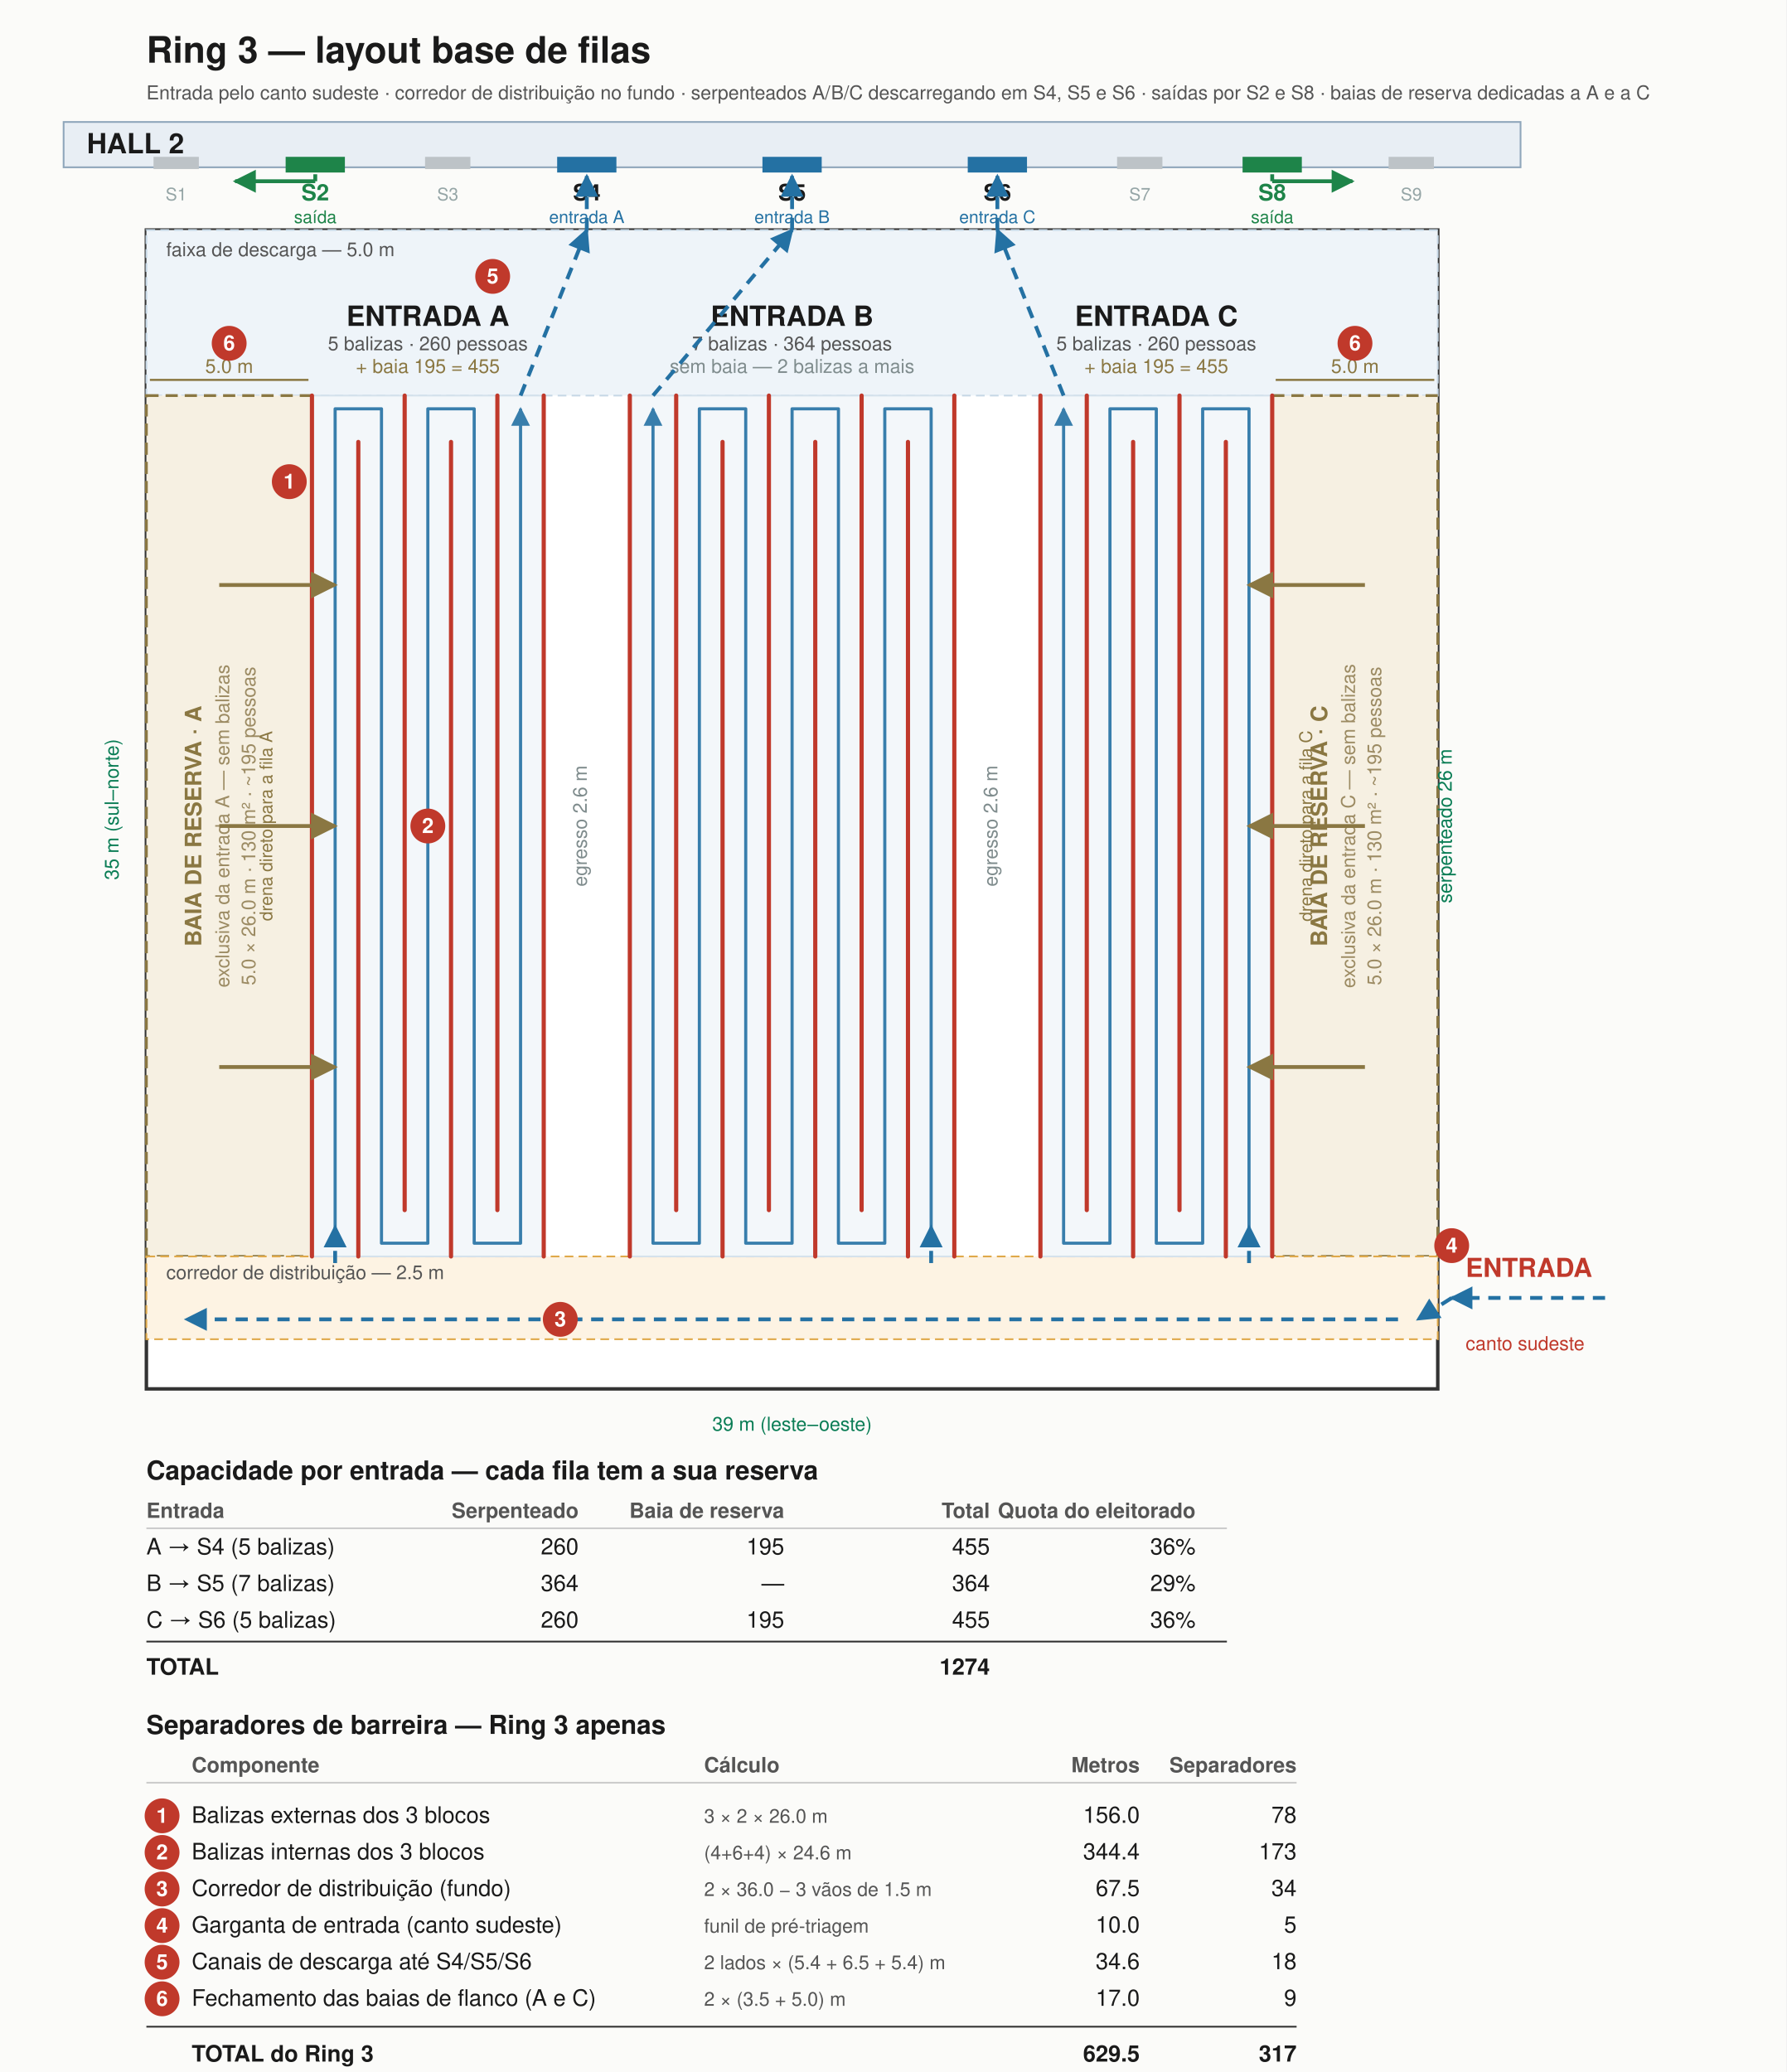
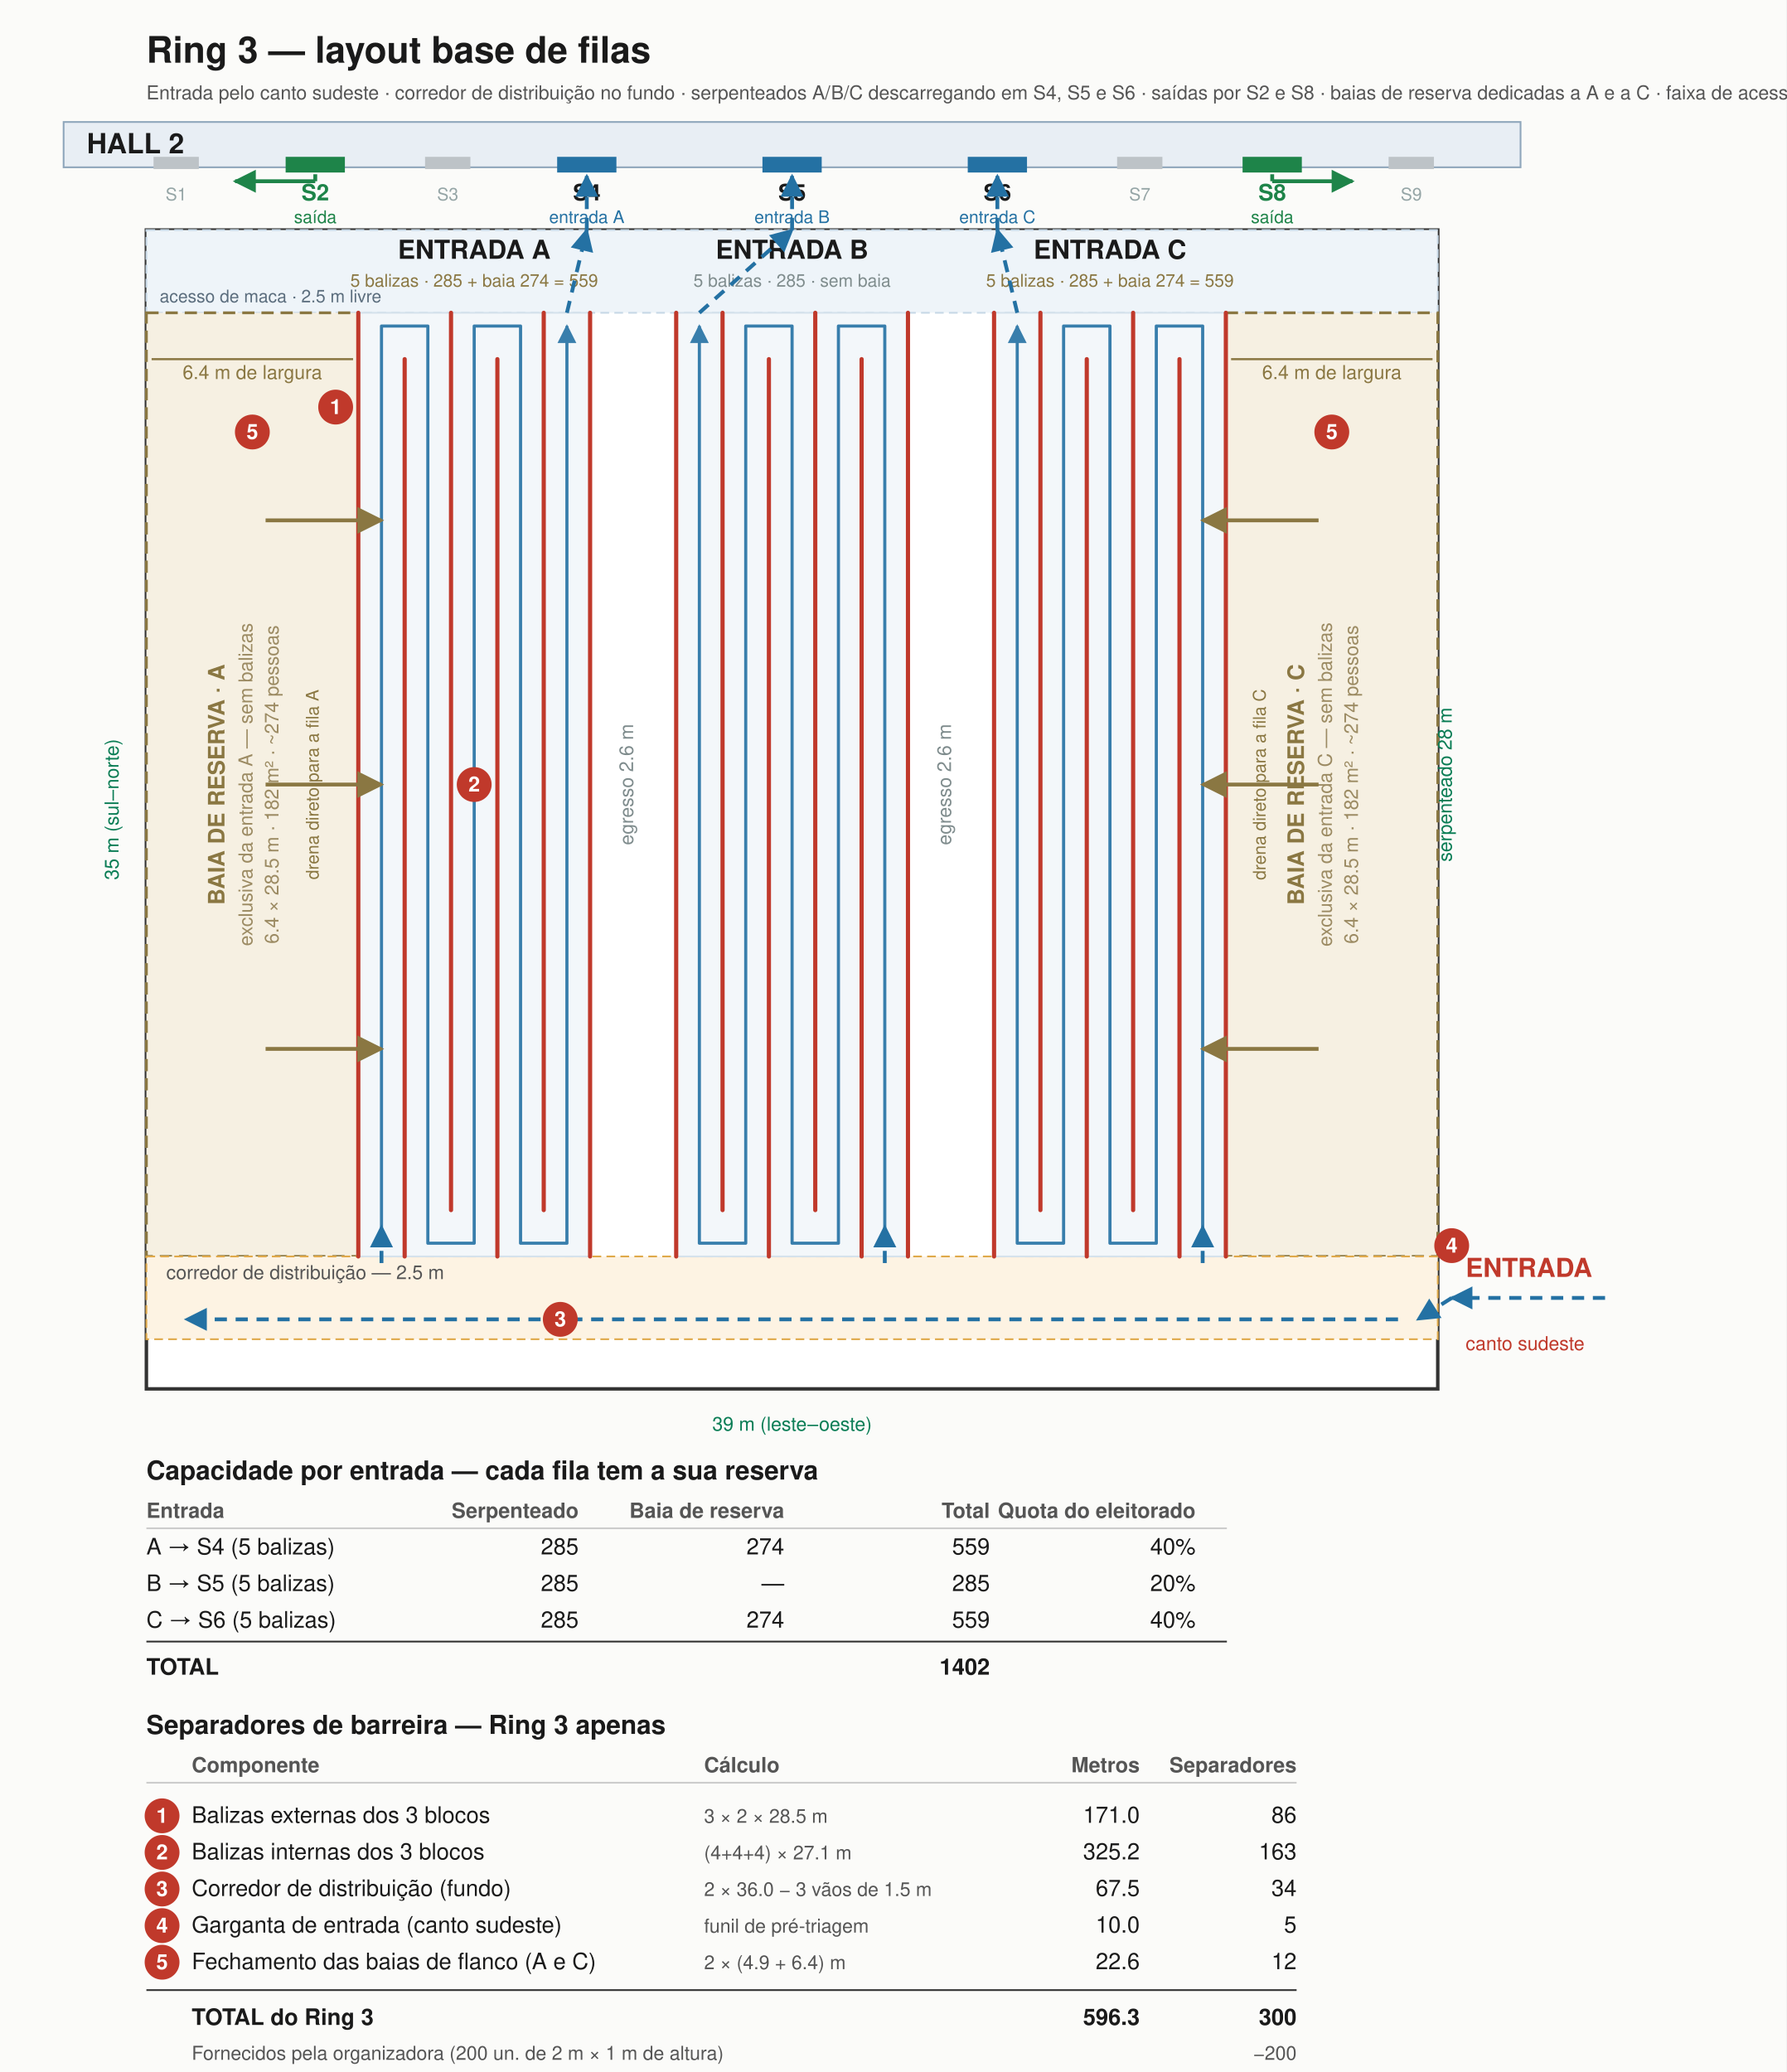
<svg xmlns="http://www.w3.org/2000/svg" width="1025" height="1189" viewBox="0 0 1025 1189" font-family="Helvetica,Arial,sans-serif">
  <defs>
    <marker id="a" viewBox="0 0 10 10" refX="9" refY="5" markerWidth="6" markerHeight="6" orient="auto">
      <path d="M0,0 L10,5 L0,10 z" fill="#2471a3" />
    </marker>
    <marker id="b" viewBox="0 0 10 10" refX="9" refY="5" markerWidth="7" markerHeight="7" orient="auto">
      <path d="M0,0 L10,5 L0,10 z" fill="#8a7742" />
    </marker>
    <marker id="e" viewBox="0 0 10 10" refX="9" refY="5" markerWidth="6" markerHeight="6" orient="auto">
      <path d="M0,0 L10,5 L0,10 z" fill="#1e8449" />
    </marker>
  </defs>
  <rect width="1025" height="1189" fill="#fbfbf9" />
  <text x="84" y="36" font-size="21" font-weight="bold" fill="#1a1a1a">Ring 3 — layout base de filas</text>
-   <text x="84" y="57" font-size="11" fill="#555">Entrada pelo canto sudeste · corredor de distribuição no fundo · serpenteados A/B/C descarregando em S4, S5 e S6 · saídas por S2 e S8 · baias de reserva dedicadas a A e a C</text>
+   <text x="84" y="57" font-size="11" fill="#555">Entrada pelo canto sudeste · corredor de distribuição no fundo · serpenteados A/B/C descarregando em S4, S5 e S6 · saídas por S2 e S8 · baias de reserva dedicadas a A e a C · faixa de acesso de maca ao norte</text>
  <rect x="36.5" y="70" width="836.0" height="26" fill="#e8eef4" stroke="#8fa6bb" />
  <text x="49.8" y="88" font-size="16" font-weight="bold" fill="#1a1a1a">HALL 2</text>
  <rect x="88.1" y="90" width="26" height="7" fill="#bdc3c7" />
  <text x="101.1" y="115" font-size="10" fill="#95a5a6" text-anchor="middle">S1</text>
  <rect x="163.9" y="90" width="34" height="9" fill="#1e8449" />
  <text x="180.9" y="115" font-size="13" fill="#1e8449" text-anchor="middle" font-weight="bold">S2</text>
  <text x="180.9" y="128" font-size="10" fill="#1e8449" text-anchor="middle">saída</text>
  <rect x="243.9" y="90" width="26" height="7" fill="#bdc3c7" />
  <text x="256.9" y="115" font-size="10" fill="#95a5a6" text-anchor="middle">S3</text>
  <rect x="319.7" y="90" width="34" height="9" fill="#2471a3" />
  <text x="336.7" y="115" font-size="13" fill="#1a1a1a" text-anchor="middle" font-weight="bold">S4</text>
  <text x="336.7" y="128" font-size="10" fill="#2471a3" text-anchor="middle">entrada A</text>
  <rect x="437.5" y="90" width="34" height="9" fill="#2471a3" />
  <text x="454.5" y="115" font-size="13" fill="#1a1a1a" text-anchor="middle" font-weight="bold">S5</text>
  <text x="454.5" y="128" font-size="10" fill="#2471a3" text-anchor="middle">entrada B</text>
  <rect x="555.3" y="90" width="34" height="9" fill="#2471a3" />
  <text x="572.3" y="115" font-size="13" fill="#1a1a1a" text-anchor="middle" font-weight="bold">S6</text>
  <text x="572.3" y="128" font-size="10" fill="#2471a3" text-anchor="middle">entrada C</text>
  <rect x="641.0" y="90" width="26" height="7" fill="#bdc3c7" />
  <text x="654.0" y="115" font-size="10" fill="#95a5a6" text-anchor="middle">S7</text>
  <rect x="713.0" y="90" width="34" height="9" fill="#1e8449" />
  <text x="730.0" y="115" font-size="13" fill="#1e8449" text-anchor="middle" font-weight="bold">S8</text>
  <text x="730.0" y="128" font-size="10" fill="#1e8449" text-anchor="middle">saída</text>
  <rect x="796.8" y="90" width="26" height="7" fill="#bdc3c7" />
  <text x="809.8" y="115" font-size="10" fill="#95a5a6" text-anchor="middle">S9</text>
  <rect x="84" y="132.0" width="741.0" height="665.0" fill="#fff" stroke="#333" stroke-width="2" />
-   <rect x="84" y="132.0" width="741.0" height="95.0" fill="#eef4f9" stroke="#c7d8e6" stroke-dasharray="5 3" />
-   <text x="95.4" y="147.0" font-size="11" fill="#555">faixa de descarga — 5.0 m</text>
-   <rect x="84.0" y="227.0" width="95.0" height="494.0" fill="#f6f0e2" stroke="#8a7742" stroke-width="1.6" stroke-dasharray="7 4" />
-   <text x="115.5" y="474.0" font-size="13" fill="#8a7742" text-anchor="middle" font-weight="bold" transform="rotate(-90 115.5 474.0)">BAIA DE RESERVA · A</text>
-   <text x="131.5" y="474.0" font-size="11" fill="#9c8b63" text-anchor="middle" font-weight="normal" transform="rotate(-90 131.5 474.0)">exclusiva da entrada A — sem balizas</text>
-   <text x="146.5" y="474.0" font-size="11" fill="#9c8b63" text-anchor="middle" font-weight="normal" transform="rotate(-90 146.5 474.0)">5.0 × 26.0 m · 130 m² · ~195 pessoas</text>
-   <line x1="86.0" y1="218.0" x2="177.0" y2="218.0" stroke="#8a7742" stroke-width="1.2" />
-   <text x="131.5" y="214.0" font-size="11" fill="#8a7742" text-anchor="middle">5.0 m</text>
-   <text x="156.2" y="474.0" font-size="10" fill="#8a7742" text-anchor="middle" font-weight="normal" transform="rotate(-90 156.2 474.0)">drena direto para a fila A</text>
-   <circle cx="131.5" cy="197.0" r="10" fill="#c0392b" />
-   <text x="131.5" y="201.0" font-size="12" font-weight="bold" fill="#fff" text-anchor="middle">6</text>
-   <rect x="730.0" y="227.0" width="95.0" height="494.0" fill="#f6f0e2" stroke="#8a7742" stroke-width="1.6" stroke-dasharray="7 4" />
-   <text x="761.5" y="474.0" font-size="13" fill="#8a7742" text-anchor="middle" font-weight="bold" transform="rotate(-90 761.5 474.0)">BAIA DE RESERVA · C</text>
-   <text x="777.5" y="474.0" font-size="11" fill="#9c8b63" text-anchor="middle" font-weight="normal" transform="rotate(-90 777.5 474.0)">exclusiva da entrada C — sem balizas</text>
-   <text x="792.5" y="474.0" font-size="11" fill="#9c8b63" text-anchor="middle" font-weight="normal" transform="rotate(-90 792.5 474.0)">5.0 × 26.0 m · 130 m² · ~195 pessoas</text>
-   <line x1="732.0" y1="218.0" x2="823.0" y2="218.0" stroke="#8a7742" stroke-width="1.2" />
-   <text x="777.5" y="214.0" font-size="11" fill="#8a7742" text-anchor="middle">5.0 m</text>
-   <text x="752.8" y="474.0" font-size="10" fill="#8a7742" text-anchor="middle" font-weight="normal" transform="rotate(-90 752.8 474.0)">drena direto para a fila C</text>
-   <circle cx="777.5" cy="197.0" r="10" fill="#c0392b" />
-   <text x="777.5" y="201.0" font-size="12" font-weight="bold" fill="#fff" text-anchor="middle">6</text>
+   <rect x="84" y="132.0" width="741.0" height="47.5" fill="#eef4f9" stroke="#c7d8e6" stroke-dasharray="5 3" />
+   <text x="91.6" y="173.5" font-size="10" fill="#5b6d7d">acesso de maca · 2.5 m livre</text>
+   <rect x="84.0" y="179.5" width="121.6" height="541.5" fill="#f6f0e2" stroke="#8a7742" stroke-width="1.6" stroke-dasharray="7 4" />
+   <text x="128.8" y="450.2" font-size="13" fill="#8a7742" text-anchor="middle" font-weight="bold" transform="rotate(-90 128.8 450.2)">BAIA DE RESERVA · A</text>
+   <text x="144.8" y="450.2" font-size="11" fill="#9c8b63" text-anchor="middle" font-weight="normal" transform="rotate(-90 144.8 450.2)">exclusiva da entrada A — sem balizas</text>
+   <text x="159.8" y="450.2" font-size="11" fill="#9c8b63" text-anchor="middle" font-weight="normal" transform="rotate(-90 159.8 450.2)">6.4 × 28.5 m · 182 m² · ~274 pessoas</text>
+   <line x1="87.0" y1="206.1" x2="202.6" y2="206.1" stroke="#8a7742" stroke-width="1.2" />
+   <text x="144.8" y="217.5" font-size="11" fill="#8a7742" text-anchor="middle">6.4 m de largura</text>
+   <text x="182.8" y="450.2" font-size="10" fill="#8a7742" text-anchor="middle" font-weight="normal" transform="rotate(-90 182.8 450.2)">drena direto para a fila A</text>
+   <circle cx="144.8" cy="247.9" r="10" fill="#c0392b" />
+   <text x="144.8" y="251.9" font-size="12" font-weight="bold" fill="#fff" text-anchor="middle">5</text>
+   <rect x="703.4" y="179.5" width="121.6" height="541.5" fill="#f6f0e2" stroke="#8a7742" stroke-width="1.6" stroke-dasharray="7 4" />
+   <text x="748.2" y="450.2" font-size="13" fill="#8a7742" text-anchor="middle" font-weight="bold" transform="rotate(-90 748.2 450.2)">BAIA DE RESERVA · C</text>
+   <text x="764.2" y="450.2" font-size="11" fill="#9c8b63" text-anchor="middle" font-weight="normal" transform="rotate(-90 764.2 450.2)">exclusiva da entrada C — sem balizas</text>
+   <text x="779.2" y="450.2" font-size="11" fill="#9c8b63" text-anchor="middle" font-weight="normal" transform="rotate(-90 779.2 450.2)">6.4 × 28.5 m · 182 m² · ~274 pessoas</text>
+   <line x1="706.4" y1="206.1" x2="822.0" y2="206.1" stroke="#8a7742" stroke-width="1.2" />
+   <text x="764.2" y="217.5" font-size="11" fill="#8a7742" text-anchor="middle">6.4 m de largura</text>
+   <text x="726.2" y="450.2" font-size="10" fill="#8a7742" text-anchor="middle" font-weight="normal" transform="rotate(-90 726.2 450.2)">drena direto para a fila C</text>
+   <circle cx="764.2" cy="247.9" r="10" fill="#c0392b" />
+   <text x="764.2" y="251.9" font-size="12" font-weight="bold" fill="#fff" text-anchor="middle">5</text>
  <rect x="84" y="721.0" width="741.0" height="47.5" fill="#fdf3e3" stroke="#dfa94a" stroke-dasharray="5 3" />
  <text x="95.4" y="734.0" font-size="11" fill="#555">corredor de distribuição — 2.5 m</text>
  <line x1="802.2" y1="757.1" x2="106.8" y2="757.1" stroke="#2471a3" stroke-width="2.2" fill="none" stroke-dasharray="7 5" marker-end="url(#a)" />
  <circle cx="321.5" cy="757.1" r="10" fill="#c0392b" />
  <text x="321.5" y="761.1" font-size="12" font-weight="bold" fill="#fff" text-anchor="middle">3</text>
-   <rect x="179.0" y="227.0" width="133.0" height="494.0" fill="#f3f7fa" stroke="#d5e2ec" />
-   <line x1="179.0" y1="227.0" x2="179.0" y2="721.0" stroke="#c0392b" stroke-width="2.4" stroke-linecap="round" />
-   <line x1="205.6" y1="253.6" x2="205.6" y2="721.0" stroke="#c0392b" stroke-width="2.4" stroke-linecap="round" />
-   <line x1="232.2" y1="227.0" x2="232.2" y2="694.4" stroke="#c0392b" stroke-width="2.4" stroke-linecap="round" />
-   <line x1="258.8" y1="253.6" x2="258.8" y2="721.0" stroke="#c0392b" stroke-width="2.4" stroke-linecap="round" />
-   <line x1="285.4" y1="227.0" x2="285.4" y2="694.4" stroke="#c0392b" stroke-width="2.4" stroke-linecap="round" />
-   <line x1="312.0" y1="227.0" x2="312.0" y2="721.0" stroke="#c0392b" stroke-width="2.4" stroke-linecap="round" />
-   <polyline points="192.3,713.4 192.3,234.6 218.9,234.6 218.9,713.4 245.5,713.4 245.5,234.6 272.1,234.6 272.1,713.4 298.7,713.4 298.7,234.6" fill="none" stroke="#2471a3" stroke-width="1.8" stroke-linejoin="round" opacity="0.9" marker-end="url(#a)" />
-   <text x="245.5" y="187.0" font-size="16" font-weight="bold" fill="#1a1a1a" text-anchor="middle">ENTRADA A</text>
-   <text x="245.5" y="201.0" font-size="11" fill="#555" text-anchor="middle">5 balizas · 260 pessoas</text>
-   <text x="245.5" y="214.0" font-size="11" fill="#8a7742" text-anchor="middle">+ baia 195 = 455</text>
-   <line x1="192.3" y1="724.8" x2="192.3" y2="703.9" stroke="#2471a3" stroke-width="2.2" fill="none" stroke-dasharray="7 5" marker-end="url(#a)" />
-   <line x1="298.7" y1="227.0" x2="336.7" y2="132.0" stroke="#2471a3" stroke-width="2.2" fill="none" stroke-dasharray="7 5" marker-end="url(#a)" />
+   <rect x="205.6" y="179.5" width="133.0" height="541.5" fill="#f3f7fa" stroke="#d5e2ec" />
+   <line x1="205.6" y1="179.5" x2="205.6" y2="721.0" stroke="#c0392b" stroke-width="2.4" stroke-linecap="round" />
+   <line x1="232.2" y1="206.1" x2="232.2" y2="721.0" stroke="#c0392b" stroke-width="2.4" stroke-linecap="round" />
+   <line x1="258.8" y1="179.5" x2="258.8" y2="694.4" stroke="#c0392b" stroke-width="2.4" stroke-linecap="round" />
+   <line x1="285.4" y1="206.1" x2="285.4" y2="721.0" stroke="#c0392b" stroke-width="2.4" stroke-linecap="round" />
+   <line x1="312.0" y1="179.5" x2="312.0" y2="694.4" stroke="#c0392b" stroke-width="2.4" stroke-linecap="round" />
+   <line x1="338.6" y1="179.5" x2="338.6" y2="721.0" stroke="#c0392b" stroke-width="2.4" stroke-linecap="round" />
+   <polyline points="218.9,713.4 218.9,187.1 245.5,187.1 245.5,713.4 272.1,713.4 272.1,187.1 298.7,187.1 298.7,713.4 325.3,713.4 325.3,187.1" fill="none" stroke="#2471a3" stroke-width="1.8" stroke-linejoin="round" opacity="0.9" marker-end="url(#a)" />
+   <text x="272.1" y="148.5" font-size="15" font-weight="bold" fill="#1a1a1a" text-anchor="middle">ENTRADA A</text>
+   <text x="272.1" y="164.5" font-size="10" fill="#8a7742" text-anchor="middle">5 balizas · 285 + baia 274 = 559</text>
+   <line x1="218.9" y1="724.8" x2="218.9" y2="703.9" stroke="#2471a3" stroke-width="2.2" fill="none" stroke-dasharray="7 5" marker-end="url(#a)" />
+   <line x1="325.3" y1="179.5" x2="336.7" y2="132.0" stroke="#2471a3" stroke-width="2.2" fill="none" stroke-dasharray="7 5" marker-end="url(#a)" />
  <line x1="336.7" y1="132.0" x2="336.7" y2="101" stroke="#2471a3" stroke-width="2.2" fill="none" stroke-dasharray="7 5" marker-end="url(#a)" />
-   <circle cx="166.0" cy="276.4" r="10" fill="#c0392b" />
-   <text x="166.0" y="280.4" font-size="12" font-weight="bold" fill="#fff" text-anchor="middle">1</text>
-   <circle cx="245.5" cy="474.0" r="10" fill="#c0392b" />
-   <text x="245.5" y="478.0" font-size="12" font-weight="bold" fill="#fff" text-anchor="middle">2</text>
-   <circle cx="282.7" cy="158.6" r="10" fill="#c0392b" />
-   <text x="282.7" y="162.6" font-size="12" font-weight="bold" fill="#fff" text-anchor="middle">5</text>
-   <rect x="361.4" y="227.0" width="186.2" height="494.0" fill="#f3f7fa" stroke="#d5e2ec" />
-   <line x1="547.6" y1="227.0" x2="547.6" y2="721.0" stroke="#c0392b" stroke-width="2.4" stroke-linecap="round" />
-   <line x1="521.0" y1="253.6" x2="521.0" y2="721.0" stroke="#c0392b" stroke-width="2.4" stroke-linecap="round" />
-   <line x1="494.4" y1="227.0" x2="494.4" y2="694.4" stroke="#c0392b" stroke-width="2.4" stroke-linecap="round" />
-   <line x1="467.8" y1="253.6" x2="467.8" y2="721.0" stroke="#c0392b" stroke-width="2.4" stroke-linecap="round" />
-   <line x1="441.2" y1="227.0" x2="441.2" y2="694.4" stroke="#c0392b" stroke-width="2.4" stroke-linecap="round" />
-   <line x1="414.6" y1="253.6" x2="414.6" y2="721.0" stroke="#c0392b" stroke-width="2.4" stroke-linecap="round" />
-   <line x1="388.0" y1="227.0" x2="388.0" y2="694.4" stroke="#c0392b" stroke-width="2.4" stroke-linecap="round" />
-   <line x1="361.4" y1="227.0" x2="361.4" y2="721.0" stroke="#c0392b" stroke-width="2.4" stroke-linecap="round" />
-   <polyline points="534.3,713.4 534.3,234.6 507.7,234.6 507.7,713.4 481.1,713.4 481.1,234.6 454.5,234.6 454.5,713.4 427.9,713.4 427.9,234.6 401.3,234.6 401.3,713.4 374.7,713.4 374.7,234.6" fill="none" stroke="#2471a3" stroke-width="1.8" stroke-linejoin="round" opacity="0.9" marker-end="url(#a)" />
-   <text x="454.5" y="187.0" font-size="16" font-weight="bold" fill="#1a1a1a" text-anchor="middle">ENTRADA B</text>
-   <text x="454.5" y="201.0" font-size="11" fill="#555" text-anchor="middle">7 balizas · 364 pessoas</text>
-   <text x="454.5" y="214.0" font-size="11" fill="#7f8c8d" text-anchor="middle">sem baia — 2 balizas a mais</text>
-   <line x1="534.3" y1="724.8" x2="534.3" y2="703.9" stroke="#2471a3" stroke-width="2.2" fill="none" stroke-dasharray="7 5" marker-end="url(#a)" />
-   <line x1="374.7" y1="227.0" x2="454.5" y2="132.0" stroke="#2471a3" stroke-width="2.2" fill="none" stroke-dasharray="7 5" marker-end="url(#a)" />
+   <circle cx="192.6" cy="233.6" r="10" fill="#c0392b" />
+   <text x="192.6" y="237.6" font-size="12" font-weight="bold" fill="#fff" text-anchor="middle">1</text>
+   <circle cx="272.1" cy="450.2" r="10" fill="#c0392b" />
+   <text x="272.1" y="454.2" font-size="12" font-weight="bold" fill="#fff" text-anchor="middle">2</text>
+   <rect x="388.0" y="179.5" width="133.0" height="541.5" fill="#f3f7fa" stroke="#d5e2ec" />
+   <line x1="521.0" y1="179.5" x2="521.0" y2="721.0" stroke="#c0392b" stroke-width="2.4" stroke-linecap="round" />
+   <line x1="494.4" y1="206.1" x2="494.4" y2="721.0" stroke="#c0392b" stroke-width="2.4" stroke-linecap="round" />
+   <line x1="467.8" y1="179.5" x2="467.8" y2="694.4" stroke="#c0392b" stroke-width="2.4" stroke-linecap="round" />
+   <line x1="441.2" y1="206.1" x2="441.2" y2="721.0" stroke="#c0392b" stroke-width="2.4" stroke-linecap="round" />
+   <line x1="414.6" y1="179.5" x2="414.6" y2="694.4" stroke="#c0392b" stroke-width="2.4" stroke-linecap="round" />
+   <line x1="388.0" y1="179.5" x2="388.0" y2="721.0" stroke="#c0392b" stroke-width="2.4" stroke-linecap="round" />
+   <polyline points="507.7,713.4 507.7,187.1 481.1,187.1 481.1,713.4 454.5,713.4 454.5,187.1 427.9,187.1 427.9,713.4 401.3,713.4 401.3,187.1" fill="none" stroke="#2471a3" stroke-width="1.8" stroke-linejoin="round" opacity="0.9" marker-end="url(#a)" />
+   <text x="454.5" y="148.5" font-size="15" font-weight="bold" fill="#1a1a1a" text-anchor="middle">ENTRADA B</text>
+   <text x="454.5" y="164.5" font-size="10" fill="#7f8c8d" text-anchor="middle">5 balizas · 285 · sem baia</text>
+   <line x1="507.7" y1="724.8" x2="507.7" y2="703.9" stroke="#2471a3" stroke-width="2.2" fill="none" stroke-dasharray="7 5" marker-end="url(#a)" />
+   <line x1="401.3" y1="179.5" x2="454.5" y2="132.0" stroke="#2471a3" stroke-width="2.2" fill="none" stroke-dasharray="7 5" marker-end="url(#a)" />
  <line x1="454.5" y1="132.0" x2="454.5" y2="101" stroke="#2471a3" stroke-width="2.2" fill="none" stroke-dasharray="7 5" marker-end="url(#a)" />
-   <rect x="597.0" y="227.0" width="133.0" height="494.0" fill="#f3f7fa" stroke="#d5e2ec" />
-   <line x1="730.0" y1="227.0" x2="730.0" y2="721.0" stroke="#c0392b" stroke-width="2.4" stroke-linecap="round" />
-   <line x1="703.4" y1="253.6" x2="703.4" y2="721.0" stroke="#c0392b" stroke-width="2.4" stroke-linecap="round" />
-   <line x1="676.8" y1="227.0" x2="676.8" y2="694.4" stroke="#c0392b" stroke-width="2.4" stroke-linecap="round" />
-   <line x1="650.2" y1="253.6" x2="650.2" y2="721.0" stroke="#c0392b" stroke-width="2.4" stroke-linecap="round" />
-   <line x1="623.6" y1="227.0" x2="623.6" y2="694.4" stroke="#c0392b" stroke-width="2.4" stroke-linecap="round" />
-   <line x1="597.0" y1="227.0" x2="597.0" y2="721.0" stroke="#c0392b" stroke-width="2.4" stroke-linecap="round" />
-   <polyline points="716.7,713.4 716.7,234.6 690.1,234.6 690.1,713.4 663.5,713.4 663.5,234.6 636.9,234.6 636.9,713.4 610.3,713.4 610.3,234.6" fill="none" stroke="#2471a3" stroke-width="1.8" stroke-linejoin="round" opacity="0.9" marker-end="url(#a)" />
-   <text x="663.5" y="187.0" font-size="16" font-weight="bold" fill="#1a1a1a" text-anchor="middle">ENTRADA C</text>
-   <text x="663.5" y="201.0" font-size="11" fill="#555" text-anchor="middle">5 balizas · 260 pessoas</text>
-   <text x="663.5" y="214.0" font-size="11" fill="#8a7742" text-anchor="middle">+ baia 195 = 455</text>
-   <line x1="716.7" y1="724.8" x2="716.7" y2="703.9" stroke="#2471a3" stroke-width="2.2" fill="none" stroke-dasharray="7 5" marker-end="url(#a)" />
-   <line x1="610.3" y1="227.0" x2="572.3" y2="132.0" stroke="#2471a3" stroke-width="2.2" fill="none" stroke-dasharray="7 5" marker-end="url(#a)" />
+   <rect x="570.4" y="179.5" width="133.0" height="541.5" fill="#f3f7fa" stroke="#d5e2ec" />
+   <line x1="703.4" y1="179.5" x2="703.4" y2="721.0" stroke="#c0392b" stroke-width="2.4" stroke-linecap="round" />
+   <line x1="676.8" y1="206.1" x2="676.8" y2="721.0" stroke="#c0392b" stroke-width="2.4" stroke-linecap="round" />
+   <line x1="650.2" y1="179.5" x2="650.2" y2="694.4" stroke="#c0392b" stroke-width="2.4" stroke-linecap="round" />
+   <line x1="623.6" y1="206.1" x2="623.6" y2="721.0" stroke="#c0392b" stroke-width="2.4" stroke-linecap="round" />
+   <line x1="597.0" y1="179.5" x2="597.0" y2="694.4" stroke="#c0392b" stroke-width="2.4" stroke-linecap="round" />
+   <line x1="570.4" y1="179.5" x2="570.4" y2="721.0" stroke="#c0392b" stroke-width="2.4" stroke-linecap="round" />
+   <polyline points="690.1,713.4 690.1,187.1 663.5,187.1 663.5,713.4 636.9,713.4 636.9,187.1 610.3,187.1 610.3,713.4 583.7,713.4 583.7,187.1" fill="none" stroke="#2471a3" stroke-width="1.8" stroke-linejoin="round" opacity="0.9" marker-end="url(#a)" />
+   <text x="636.9" y="148.5" font-size="15" font-weight="bold" fill="#1a1a1a" text-anchor="middle">ENTRADA C</text>
+   <text x="636.9" y="164.5" font-size="10" fill="#8a7742" text-anchor="middle">5 balizas · 285 + baia 274 = 559</text>
+   <line x1="690.1" y1="724.8" x2="690.1" y2="703.9" stroke="#2471a3" stroke-width="2.2" fill="none" stroke-dasharray="7 5" marker-end="url(#a)" />
+   <line x1="583.7" y1="179.5" x2="572.3" y2="132.0" stroke="#2471a3" stroke-width="2.2" fill="none" stroke-dasharray="7 5" marker-end="url(#a)" />
  <line x1="572.3" y1="132.0" x2="572.3" y2="101" stroke="#2471a3" stroke-width="2.2" fill="none" stroke-dasharray="7 5" marker-end="url(#a)" />
-   <line x1="125.8" y1="612.3" x2="192.3" y2="612.3" stroke="#8a7742" stroke-width="2.2" marker-end="url(#b)" />
-   <line x1="125.8" y1="474.0" x2="192.3" y2="474.0" stroke="#8a7742" stroke-width="2.2" marker-end="url(#b)" />
-   <line x1="125.8" y1="335.7" x2="192.3" y2="335.7" stroke="#8a7742" stroke-width="2.2" marker-end="url(#b)" />
-   <line x1="783.2" y1="612.3" x2="716.7" y2="612.3" stroke="#8a7742" stroke-width="2.2" marker-end="url(#b)" />
-   <line x1="783.2" y1="474.0" x2="716.7" y2="474.0" stroke="#8a7742" stroke-width="2.2" marker-end="url(#b)" />
-   <line x1="783.2" y1="335.7" x2="716.7" y2="335.7" stroke="#8a7742" stroke-width="2.2" marker-end="url(#b)" />
-   <text x="336.7" y="474.0" font-size="11" fill="#7f8c8d" text-anchor="middle" font-weight="normal" transform="rotate(-90 336.7 474.0)">egresso 2.6 m</text>
-   <text x="572.3" y="474.0" font-size="11" fill="#7f8c8d" text-anchor="middle" font-weight="normal" transform="rotate(-90 572.3 474.0)">egresso 2.6 m</text>
+   <line x1="152.4" y1="601.9" x2="218.9" y2="601.9" stroke="#8a7742" stroke-width="2.2" marker-end="url(#b)" />
+   <line x1="152.4" y1="450.2" x2="218.9" y2="450.2" stroke="#8a7742" stroke-width="2.2" marker-end="url(#b)" />
+   <line x1="152.4" y1="298.6" x2="218.9" y2="298.6" stroke="#8a7742" stroke-width="2.2" marker-end="url(#b)" />
+   <line x1="756.6" y1="601.9" x2="690.1" y2="601.9" stroke="#8a7742" stroke-width="2.2" marker-end="url(#b)" />
+   <line x1="756.6" y1="450.2" x2="690.1" y2="450.2" stroke="#8a7742" stroke-width="2.2" marker-end="url(#b)" />
+   <line x1="756.6" y1="298.6" x2="690.1" y2="298.6" stroke="#8a7742" stroke-width="2.2" marker-end="url(#b)" />
+   <text x="363.3" y="450.2" font-size="11" fill="#7f8c8d" text-anchor="middle" font-weight="normal" transform="rotate(-90 363.3 450.2)">egresso 2.6 m</text>
+   <text x="545.7" y="450.2" font-size="11" fill="#7f8c8d" text-anchor="middle" font-weight="normal" transform="rotate(-90 545.7 450.2)">egresso 2.6 m</text>
  <line x1="921.0" y1="744.8" x2="833.0" y2="744.8" stroke="#2471a3" stroke-width="2.2" fill="none" stroke-dasharray="7 5" marker-end="url(#a)" />
  <line x1="833.0" y1="744.8" x2="813.6" y2="757.1" stroke="#2471a3" stroke-width="2.2" fill="none" stroke-dasharray="7 5" marker-end="url(#a)" />
  <text x="841.0" y="732.75" font-size="15" font-weight="bold" fill="#c0392b">ENTRADA</text>
  <text x="841.0" y="774.75" font-size="11" fill="#c0392b">canto sudeste</text>
  <circle cx="833.0" cy="714.8" r="10" fill="#c0392b" />
  <text x="833.0" y="718.8" font-size="12" font-weight="bold" fill="#fff" text-anchor="middle">4</text>
  <line x1="180.9" y1="100" x2="180.9" y2="104" stroke="#1e8449" stroke-width="2.2" />
  <line x1="180.9" y1="104" x2="134.9" y2="104" stroke="#1e8449" stroke-width="2.2" fill="none" marker-end="url(#e)" />
  <line x1="730.0" y1="100" x2="730.0" y2="104" stroke="#1e8449" stroke-width="2.2" />
  <line x1="730.0" y1="104" x2="776.0" y2="104" stroke="#1e8449" stroke-width="2.2" fill="none" marker-end="url(#e)" />
  <text x="454.5" y="821.0" font-size="11" fill="#0a7d55" text-anchor="middle">39 m (leste–oeste)</text>
  <text x="68" y="464.5" font-size="11" fill="#0a7d55" text-anchor="middle" transform="rotate(-90 68 464.5)">35 m (sul–norte)</text>
-   <text x="833.0" y="474.0" font-size="11" fill="#0a7d55" text-anchor="middle" transform="rotate(-90 833.0 474.0)">serpenteado 26 m</text>
+   <text x="833.0" y="450.25" font-size="11" fill="#0a7d55" text-anchor="middle" transform="rotate(-90 833.0 450.25)">serpenteado 28 m</text>
  <text x="84" y="849.0" font-size="15" font-weight="bold" fill="#1a1a1a">Capacidade por entrada — cada fila tem a sua reserva</text>
  <text x="84" y="871.0" font-size="12" font-weight="bold" fill="#555" text-anchor="start">Entrada</text>
  <text x="332" y="871.0" font-size="12" font-weight="bold" fill="#555" text-anchor="end">Serpenteado</text>
  <text x="450" y="871.0" font-size="12" font-weight="bold" fill="#555" text-anchor="end">Baia de reserva</text>
  <text x="568" y="871.0" font-size="12" font-weight="bold" fill="#555" text-anchor="end">Total</text>
  <text x="686" y="871.0" font-size="12" font-weight="bold" fill="#555" text-anchor="end">Quota do eleitorado</text>
  <line x1="84" y1="877.0" x2="704" y2="877.0" stroke="#ccc" />
  <text x="84" y="892.0" font-size="13" fill="#1a1a1a">A → S4 (5 balizas)</text>
-   <text x="332" y="892.0" font-size="13" fill="#1a1a1a" text-anchor="end">260</text>
-   <text x="450" y="892.0" font-size="13" fill="#1a1a1a" text-anchor="end">195</text>
-   <text x="568" y="892.0" font-size="13" fill="#1a1a1a" text-anchor="end">455</text>
-   <text x="686" y="892.0" font-size="13" fill="#1a1a1a" text-anchor="end">36%</text>
-   <text x="84" y="913.0" font-size="13" fill="#1a1a1a">B → S5 (7 balizas)</text>
-   <text x="332" y="913.0" font-size="13" fill="#1a1a1a" text-anchor="end">364</text>
+   <text x="332" y="892.0" font-size="13" fill="#1a1a1a" text-anchor="end">285</text>
+   <text x="450" y="892.0" font-size="13" fill="#1a1a1a" text-anchor="end">274</text>
+   <text x="568" y="892.0" font-size="13" fill="#1a1a1a" text-anchor="end">559</text>
+   <text x="686" y="892.0" font-size="13" fill="#1a1a1a" text-anchor="end">40%</text>
+   <text x="84" y="913.0" font-size="13" fill="#1a1a1a">B → S5 (5 balizas)</text>
+   <text x="332" y="913.0" font-size="13" fill="#1a1a1a" text-anchor="end">285</text>
  <text x="450" y="913.0" font-size="13" fill="#1a1a1a" text-anchor="end">—</text>
-   <text x="568" y="913.0" font-size="13" fill="#1a1a1a" text-anchor="end">364</text>
-   <text x="686" y="913.0" font-size="13" fill="#1a1a1a" text-anchor="end">29%</text>
+   <text x="568" y="913.0" font-size="13" fill="#1a1a1a" text-anchor="end">285</text>
+   <text x="686" y="913.0" font-size="13" fill="#1a1a1a" text-anchor="end">20%</text>
  <text x="84" y="934.0" font-size="13" fill="#1a1a1a">C → S6 (5 balizas)</text>
-   <text x="332" y="934.0" font-size="13" fill="#1a1a1a" text-anchor="end">260</text>
-   <text x="450" y="934.0" font-size="13" fill="#1a1a1a" text-anchor="end">195</text>
-   <text x="568" y="934.0" font-size="13" fill="#1a1a1a" text-anchor="end">455</text>
-   <text x="686" y="934.0" font-size="13" fill="#1a1a1a" text-anchor="end">36%</text>
+   <text x="332" y="934.0" font-size="13" fill="#1a1a1a" text-anchor="end">285</text>
+   <text x="450" y="934.0" font-size="13" fill="#1a1a1a" text-anchor="end">274</text>
+   <text x="568" y="934.0" font-size="13" fill="#1a1a1a" text-anchor="end">559</text>
+   <text x="686" y="934.0" font-size="13" fill="#1a1a1a" text-anchor="end">40%</text>
  <line x1="84" y1="942.0" x2="704" y2="942.0" stroke="#333" />
  <text x="84" y="961.0" font-size="13" fill="#1a1a1a" font-weight="bold">TOTAL</text>
-   <text x="568" y="961.0" font-size="13" fill="#1a1a1a" font-weight="bold" text-anchor="end">1274</text>
+   <text x="568" y="961.0" font-size="13" fill="#1a1a1a" font-weight="bold" text-anchor="end">1402</text>
  <text x="84" y="995.0" font-size="15" font-weight="bold" fill="#1a1a1a">Separadores de barreira — Ring 3 apenas</text>
  <text x="84" y="1017.0" font-size="12" font-weight="bold" fill="#555" text-anchor="start" />
  <text x="110" y="1017.0" font-size="12" font-weight="bold" fill="#555" text-anchor="start">Componente</text>
  <text x="404" y="1017.0" font-size="12" font-weight="bold" fill="#555" text-anchor="start">Cálculo</text>
  <text x="654" y="1017.0" font-size="12" font-weight="bold" fill="#555" text-anchor="end">Metros</text>
  <text x="744" y="1017.0" font-size="12" font-weight="bold" fill="#555" text-anchor="end">Separadores</text>
  <line x1="84" y1="1023.0" x2="744" y2="1023.0" stroke="#ccc" />
  <circle cx="93.0" cy="1042.0" r="10" fill="#c0392b" />
  <text x="93.0" y="1046.0" font-size="12" font-weight="bold" fill="#fff" text-anchor="middle">1</text>
  <text x="110" y="1046.0" font-size="13" fill="#1a1a1a">Balizas externas dos 3 blocos</text>
-   <text x="404" y="1046.0" font-size="11" fill="#555">3 × 2 × 26.0 m</text>
-   <text x="654" y="1046.0" font-size="13" fill="#1a1a1a" text-anchor="end">156.0</text>
-   <text x="744" y="1046.0" font-size="13" fill="#1a1a1a" text-anchor="end">78</text>
+   <text x="404" y="1046.0" font-size="11" fill="#555">3 × 2 × 28.5 m</text>
+   <text x="654" y="1046.0" font-size="13" fill="#1a1a1a" text-anchor="end">171.0</text>
+   <text x="744" y="1046.0" font-size="13" fill="#1a1a1a" text-anchor="end">86</text>
  <circle cx="93.0" cy="1063.0" r="10" fill="#c0392b" />
  <text x="93.0" y="1067.0" font-size="12" font-weight="bold" fill="#fff" text-anchor="middle">2</text>
  <text x="110" y="1067.0" font-size="13" fill="#1a1a1a">Balizas internas dos 3 blocos</text>
-   <text x="404" y="1067.0" font-size="11" fill="#555">(4+6+4) × 24.6 m</text>
-   <text x="654" y="1067.0" font-size="13" fill="#1a1a1a" text-anchor="end">344.4</text>
-   <text x="744" y="1067.0" font-size="13" fill="#1a1a1a" text-anchor="end">173</text>
+   <text x="404" y="1067.0" font-size="11" fill="#555">(4+4+4) × 27.1 m</text>
+   <text x="654" y="1067.0" font-size="13" fill="#1a1a1a" text-anchor="end">325.2</text>
+   <text x="744" y="1067.0" font-size="13" fill="#1a1a1a" text-anchor="end">163</text>
  <circle cx="93.0" cy="1084.0" r="10" fill="#c0392b" />
  <text x="93.0" y="1088.0" font-size="12" font-weight="bold" fill="#fff" text-anchor="middle">3</text>
  <text x="110" y="1088.0" font-size="13" fill="#1a1a1a">Corredor de distribuição (fundo)</text>
  <text x="404" y="1088.0" font-size="11" fill="#555">2 × 36.0 − 3 vãos de 1.5 m</text>
  <text x="654" y="1088.0" font-size="13" fill="#1a1a1a" text-anchor="end">67.5</text>
  <text x="744" y="1088.0" font-size="13" fill="#1a1a1a" text-anchor="end">34</text>
  <circle cx="93.0" cy="1105.0" r="10" fill="#c0392b" />
  <text x="93.0" y="1109.0" font-size="12" font-weight="bold" fill="#fff" text-anchor="middle">4</text>
  <text x="110" y="1109.0" font-size="13" fill="#1a1a1a">Garganta de entrada (canto sudeste)</text>
  <text x="404" y="1109.0" font-size="11" fill="#555">funil de pré-triagem</text>
  <text x="654" y="1109.0" font-size="13" fill="#1a1a1a" text-anchor="end">10.0</text>
  <text x="744" y="1109.0" font-size="13" fill="#1a1a1a" text-anchor="end">5</text>
  <circle cx="93.0" cy="1126.0" r="10" fill="#c0392b" />
  <text x="93.0" y="1130.0" font-size="12" font-weight="bold" fill="#fff" text-anchor="middle">5</text>
-   <text x="110" y="1130.0" font-size="13" fill="#1a1a1a">Canais de descarga até S4/S5/S6</text>
-   <text x="404" y="1130.0" font-size="11" fill="#555">2 lados × (5.4 + 6.5 + 5.4) m</text>
-   <text x="654" y="1130.0" font-size="13" fill="#1a1a1a" text-anchor="end">34.6</text>
-   <text x="744" y="1130.0" font-size="13" fill="#1a1a1a" text-anchor="end">18</text>
-   <circle cx="93.0" cy="1147.0" r="10" fill="#c0392b" />
-   <text x="93.0" y="1151.0" font-size="12" font-weight="bold" fill="#fff" text-anchor="middle">6</text>
-   <text x="110" y="1151.0" font-size="13" fill="#1a1a1a">Fechamento das baias de flanco (A e C)</text>
-   <text x="404" y="1151.0" font-size="11" fill="#555">2 × (3.5 + 5.0) m</text>
-   <text x="654" y="1151.0" font-size="13" fill="#1a1a1a" text-anchor="end">17.0</text>
-   <text x="744" y="1151.0" font-size="13" fill="#1a1a1a" text-anchor="end">9</text>
-   <line x1="84" y1="1163.0" x2="744" y2="1163.0" stroke="#333" />
-   <text x="110" y="1183.0" font-size="13" fill="#1a1a1a" font-weight="bold">TOTAL do Ring 3</text>
-   <text x="654" y="1183.0" font-size="13" fill="#1a1a1a" font-weight="bold" text-anchor="end">629.5</text>
-   <text x="744" y="1183.0" font-size="13" fill="#1a1a1a" font-weight="bold" text-anchor="end">317</text>
-   <text x="110" y="1203.0" font-size="11" fill="#555">Fornecidos pela organizadora (200 un. de 2 m × 1 m de altura)</text>
-   <text x="744" y="1203.0" font-size="11" fill="#555" text-anchor="end">−200</text>
-   <text x="110" y="1223.0" font-size="13" font-weight="bold" fill="#c0392b">A ADQUIRIR</text>
-   <text x="744" y="1223.0" font-size="13" font-weight="bold" fill="#c0392b" text-anchor="end">117</text>
-   <text x="764" y="1223.0" font-size="11" fill="#555">≈ EUR 1.523</text>
-   <text x="84" y="1251.0" font-size="11" fill="#555">Cada entrada tem reserva própria: misturar as filas destruiria o roteamento da pré-triagem, já que o eleitor só vota na urna da sua seção.</text>
-   <text x="84" y="1268.0" font-size="11" fill="#555">As baias drenam direto para a baliza de entrada do seu bloco, sem passar pelo corredor de fundo. B não tem flanco e recebe 2 balizas a mais em compensação.</text>
-   <text x="84" y="1285.0" font-size="11" fill="#555">Desvio da baliza de saída até a porta: A 2.0 m (22°), B 4.2 m (40°), C 2.0 m (22°) na faixa de descarga de 5 m.</text>
-   <text x="84" y="1302.0" font-size="11" fill="#555">Este quantitativo cobre SOMENTE o Ring 3. O interior do Hall 2 tem necessidade própria, ainda não dimensionada.</text>
-   <text x="84" y="1319.0" font-size="11" fill="#555">Posições das portas lidas na prancheta do Posto. Aferir em campo a distância do bordo oeste do Ring 3 ao canto sudoeste do Hall 2.</text>
+   <text x="110" y="1130.0" font-size="13" fill="#1a1a1a">Fechamento das baias de flanco (A e C)</text>
+   <text x="404" y="1130.0" font-size="11" fill="#555">2 × (4.9 + 6.4) m</text>
+   <text x="654" y="1130.0" font-size="13" fill="#1a1a1a" text-anchor="end">22.6</text>
+   <text x="744" y="1130.0" font-size="13" fill="#1a1a1a" text-anchor="end">12</text>
+   <line x1="84" y1="1142.0" x2="744" y2="1142.0" stroke="#333" />
+   <text x="110" y="1162.0" font-size="13" fill="#1a1a1a" font-weight="bold">TOTAL do Ring 3</text>
+   <text x="654" y="1162.0" font-size="13" fill="#1a1a1a" font-weight="bold" text-anchor="end">596.3</text>
+   <text x="744" y="1162.0" font-size="13" fill="#1a1a1a" font-weight="bold" text-anchor="end">300</text>
+   <text x="110" y="1182.0" font-size="11" fill="#555">Fornecidos pela organizadora (200 un. de 2 m × 1 m de altura)</text>
+   <text x="744" y="1182.0" font-size="11" fill="#555" text-anchor="end">−200</text>
+   <text x="110" y="1202.0" font-size="13" font-weight="bold" fill="#c0392b">A ADQUIRIR</text>
+   <text x="744" y="1202.0" font-size="13" font-weight="bold" fill="#c0392b" text-anchor="end">100</text>
+   <text x="764" y="1202.0" font-size="11" fill="#555">≈ EUR 1.302</text>
+   <text x="84" y="1230.0" font-size="11" fill="#555">Cada entrada tem reserva própria: misturar as filas destruiria o roteamento da pré-triagem, já que o eleitor só vota na urna da sua seção.</text>
+   <text x="84" y="1247.0" font-size="11" fill="#555">As baias drenam direto para a baliza de entrada do seu bloco, sem passar pelo corredor de fundo. B não tem flanco, e por isso vale 20% do sítio — o ajuste é feito na atribuição das urnas, não na geometria.</text>
+   <text x="84" y="1264.0" font-size="11" fill="#555">Desvio da baliza de saída até a porta: A 0.6 m, B 2.8 m, C 0.6 m — percorrido a pe na faixa livre de 2.5 m, sem canal balizado.</text>
+   <text x="84" y="1281.0" font-size="11" fill="#555">Este quantitativo cobre SOMENTE o Ring 3. O interior do Hall 2 tem necessidade própria, ainda não dimensionada.</text>
+   <text x="84" y="1298.0" font-size="11" fill="#555">Posições das portas lidas na prancheta do Posto. Aferir em campo a distância do bordo oeste do Ring 3 ao canto sudoeste do Hall 2.</text>
</svg>
